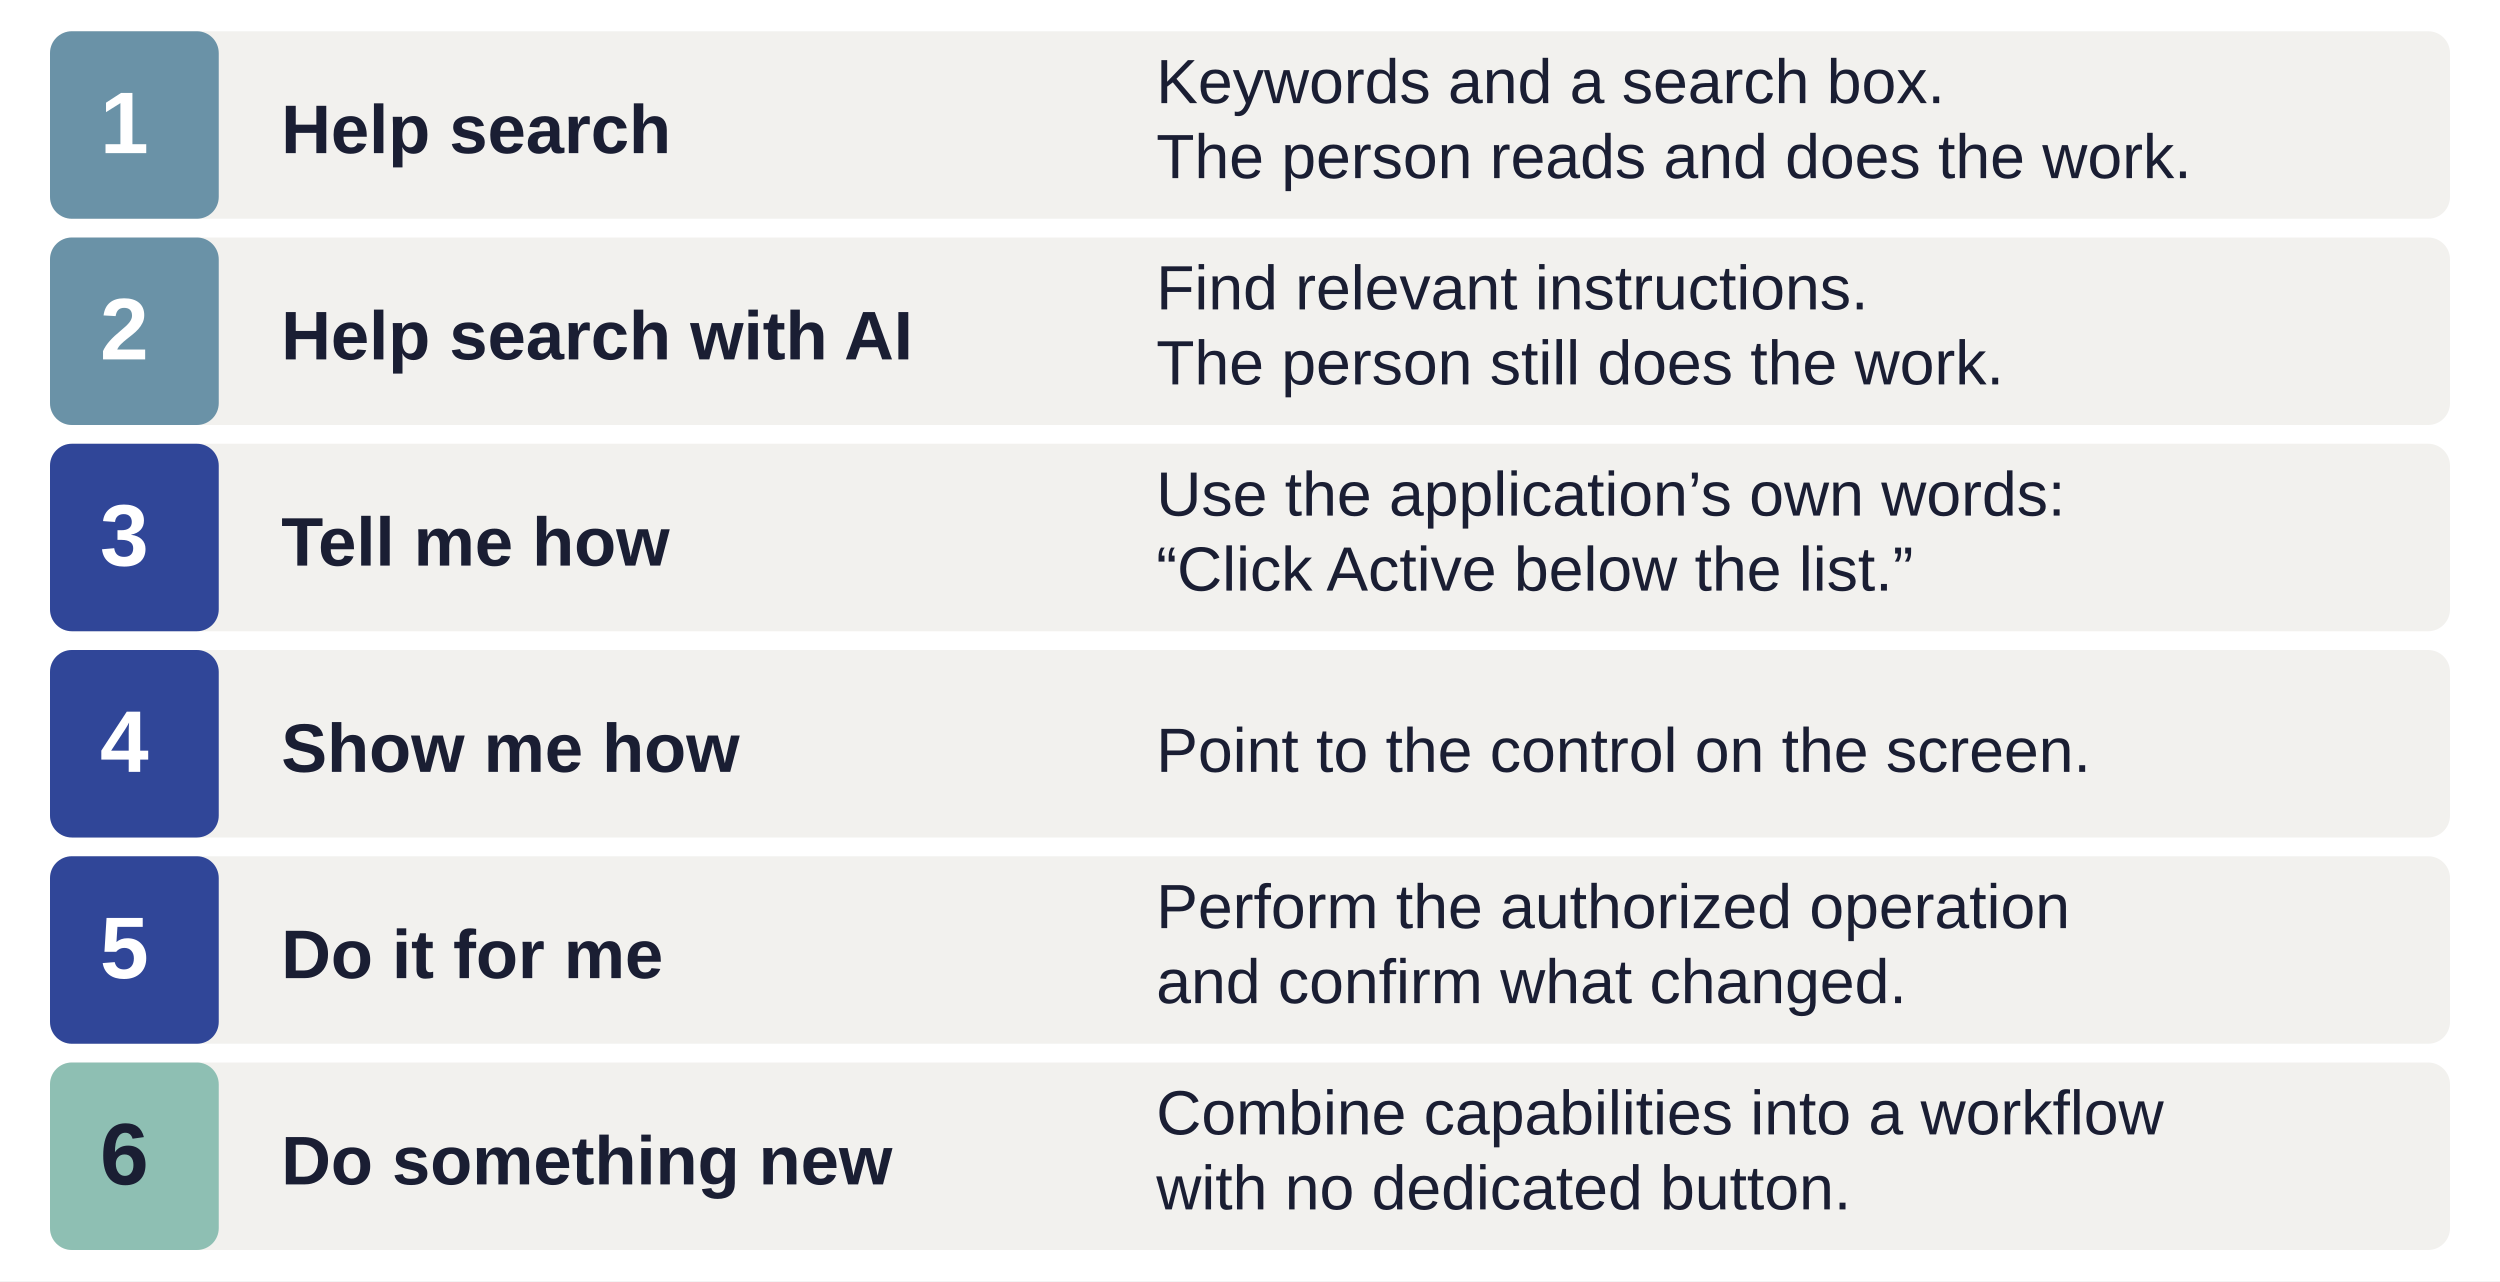
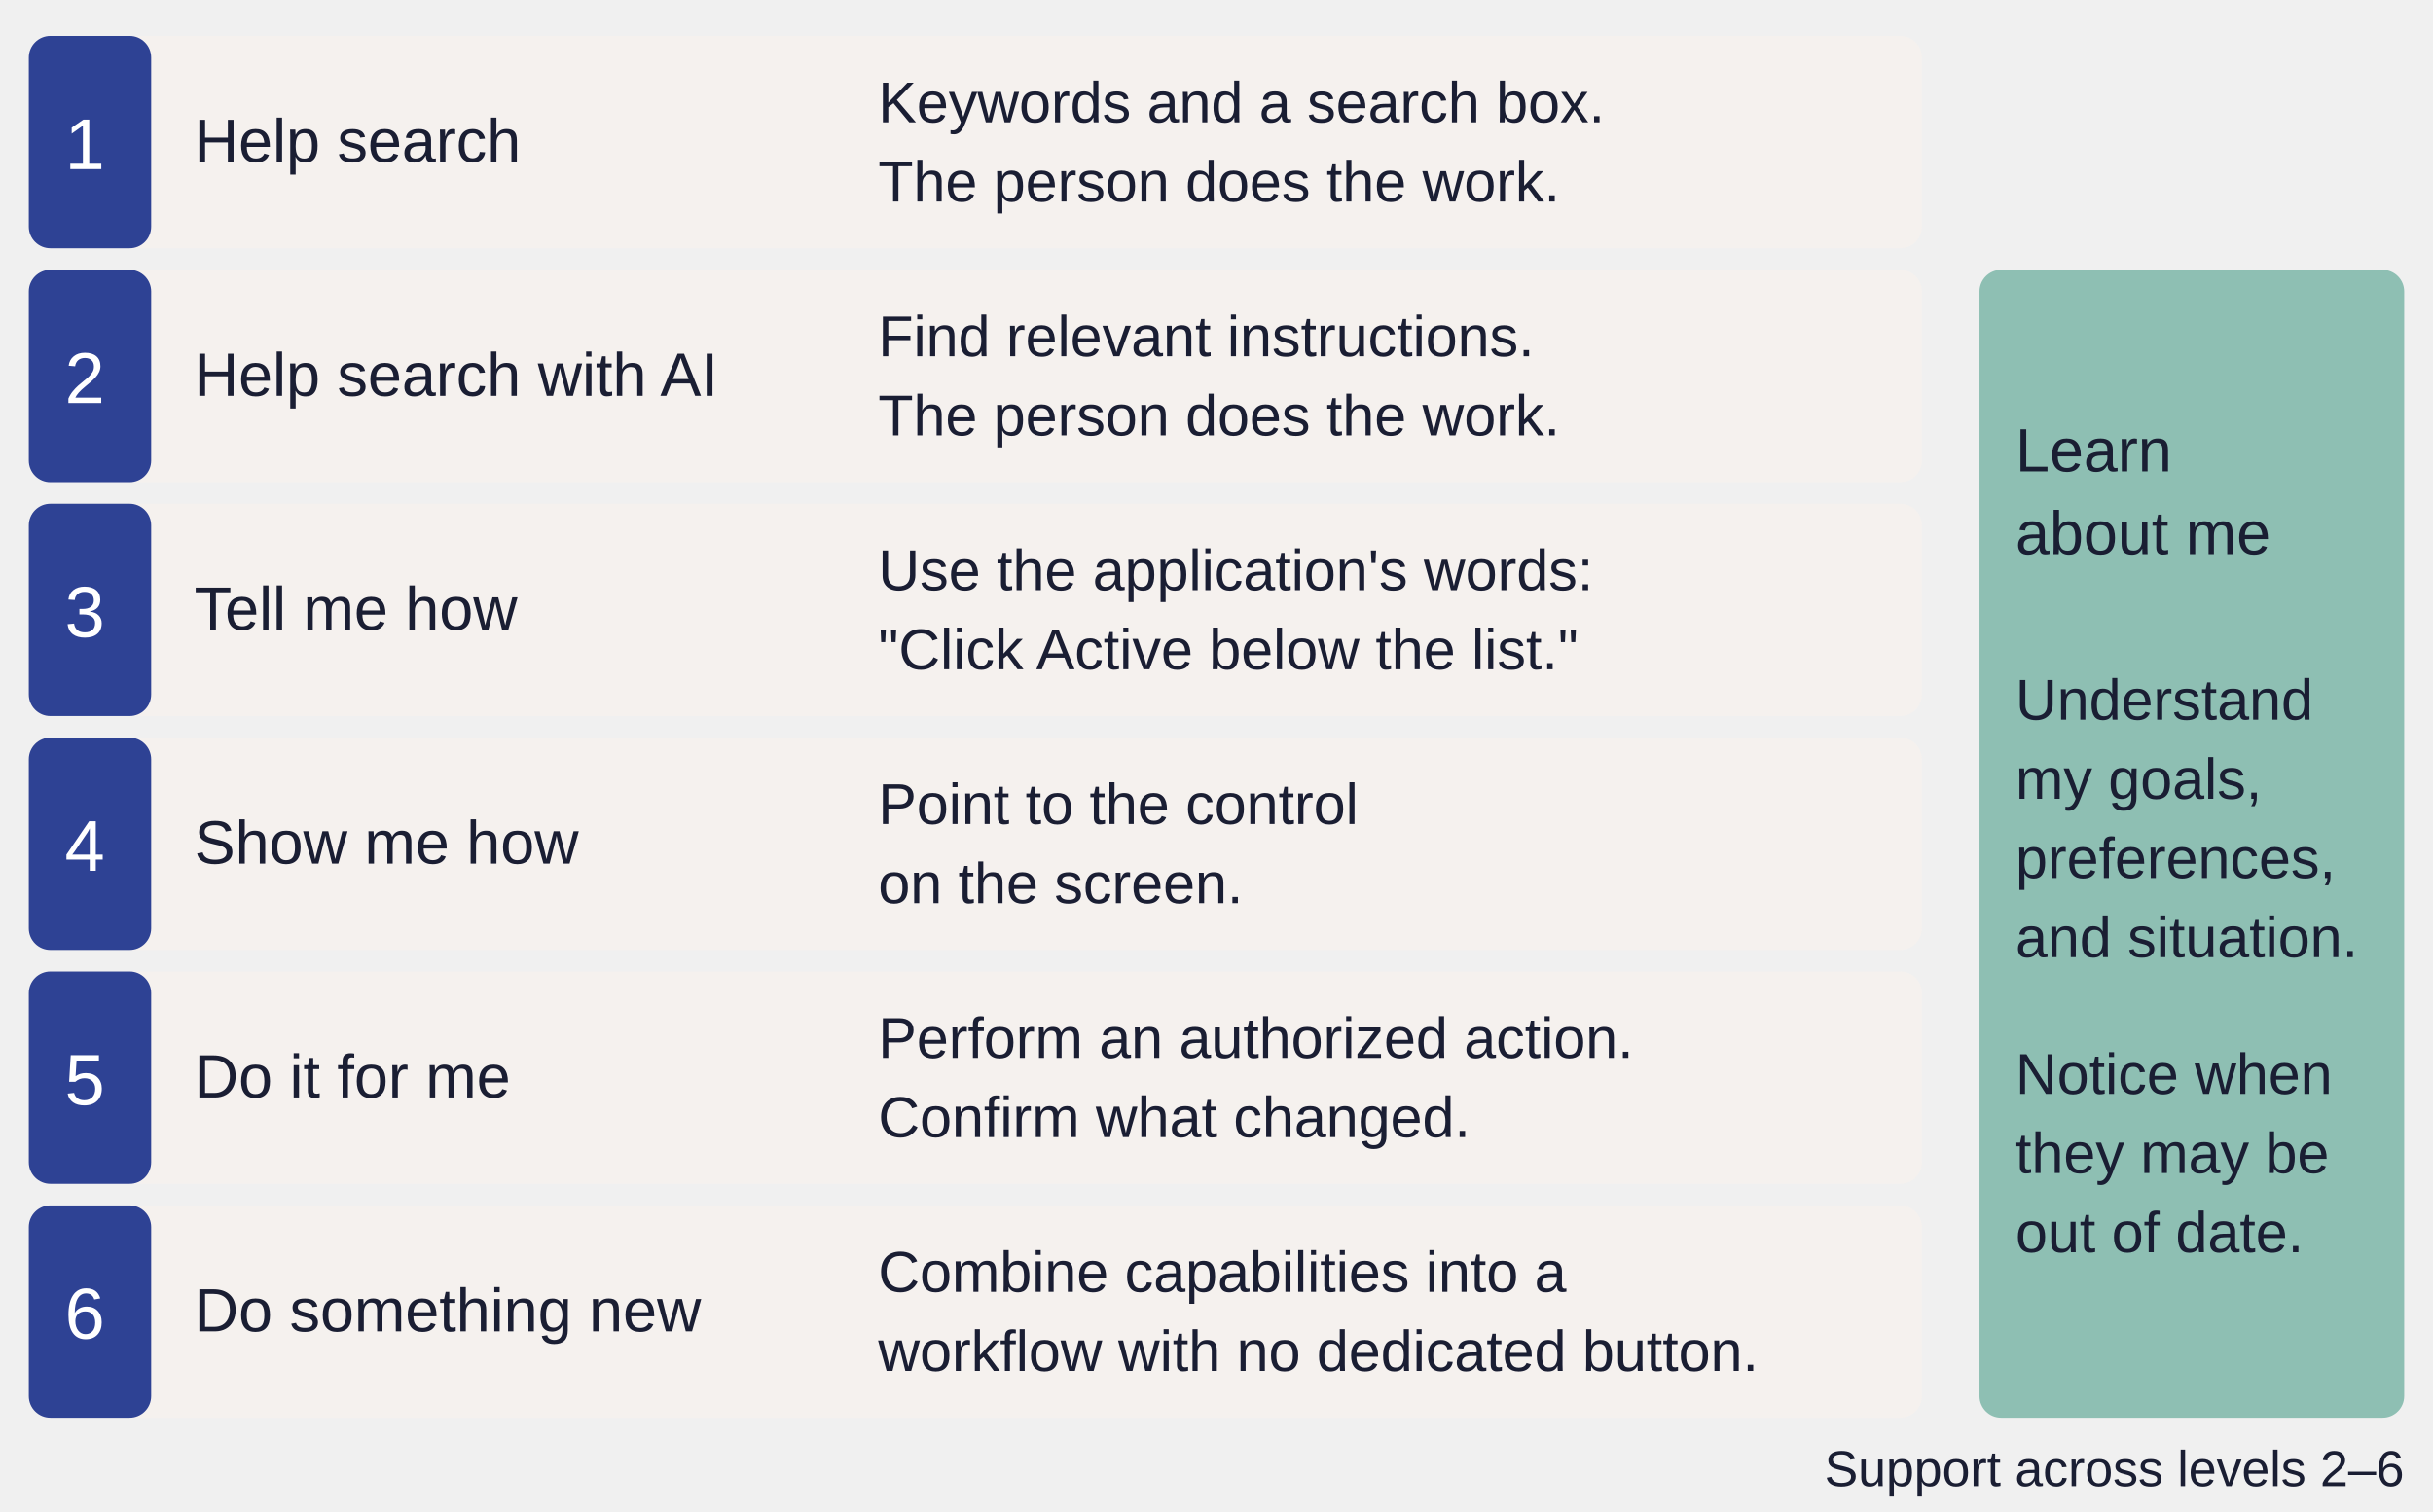
- <svg xmlns="http://www.w3.org/2000/svg" width="800" height="410" viewBox="0 0 800 410" role="img" aria-label="Six levels of assistance, grouped into finding help, working with a partner, and composing new workflows.">
-   <rect width="800" height="410" fill="white" />
-   <rect x="16" y="10" width="768" height="60" rx="7" fill="#f2f1ee" />
-   <rect x="16" y="10" width="54" height="60" rx="7" fill="#6a92a7" />
-   <text xml:space="preserve" x="32" y="49" font-family="Arial, sans-serif" font-size="28" fill="white" font-weight="700">1</text>
-   <text xml:space="preserve" x="90" y="49" font-family="Arial, sans-serif" font-size="22" fill="#1a1e33" font-weight="700">Help search</text>
-   <text xml:space="preserve" x="370" y="33" font-family="Arial, sans-serif" font-size="20" fill="#1a1e33">Keywords and a search box.</text>
-   <text xml:space="preserve" x="370" y="57" font-family="Arial, sans-serif" font-size="20" fill="#1a1e33">The person reads and does the work.</text>
-   <rect x="16" y="76" width="768" height="60" rx="7" fill="#f2f1ee" />
-   <rect x="16" y="76" width="54" height="60" rx="7" fill="#6a92a7" />
-   <text xml:space="preserve" x="32" y="115" font-family="Arial, sans-serif" font-size="28" fill="white" font-weight="700">2</text>
-   <text xml:space="preserve" x="90" y="115" font-family="Arial, sans-serif" font-size="22" fill="#1a1e33" font-weight="700">Help search with AI</text>
-   <text xml:space="preserve" x="370" y="99" font-family="Arial, sans-serif" font-size="20" fill="#1a1e33">Find relevant instructions.</text>
-   <text xml:space="preserve" x="370" y="123" font-family="Arial, sans-serif" font-size="20" fill="#1a1e33">The person still does the work.</text>
-   <rect x="16" y="142" width="768" height="60" rx="7" fill="#f2f1ee" />
-   <rect x="16" y="142" width="54" height="60" rx="7" fill="#304698" />
-   <text xml:space="preserve" x="32" y="181" font-family="Arial, sans-serif" font-size="28" fill="white" font-weight="700">3</text>
-   <text xml:space="preserve" x="90" y="181" font-family="Arial, sans-serif" font-size="22" fill="#1a1e33" font-weight="700">Tell me how</text>
-   <text xml:space="preserve" x="370" y="165" font-family="Arial, sans-serif" font-size="20" fill="#1a1e33">Use the application’s own words:</text>
-   <text xml:space="preserve" x="370" y="189" font-family="Arial, sans-serif" font-size="20" fill="#1a1e33">“Click Active below the list.”</text>
-   <rect x="16" y="208" width="768" height="60" rx="7" fill="#f2f1ee" />
-   <rect x="16" y="208" width="54" height="60" rx="7" fill="#304698" />
-   <text xml:space="preserve" x="32" y="247" font-family="Arial, sans-serif" font-size="28" fill="white" font-weight="700">4</text>
-   <text xml:space="preserve" x="90" y="247" font-family="Arial, sans-serif" font-size="22" fill="#1a1e33" font-weight="700">Show me how</text>
-   <text xml:space="preserve" x="370" y="247" font-family="Arial, sans-serif" font-size="20" fill="#1a1e33">Point to the control on the screen.</text>
-   <rect x="16" y="274" width="768" height="60" rx="7" fill="#f2f1ee" />
-   <rect x="16" y="274" width="54" height="60" rx="7" fill="#304698" />
-   <text xml:space="preserve" x="32" y="313" font-family="Arial, sans-serif" font-size="28" fill="white" font-weight="700">5</text>
-   <text xml:space="preserve" x="90" y="313" font-family="Arial, sans-serif" font-size="22" fill="#1a1e33" font-weight="700">Do it for me</text>
-   <text xml:space="preserve" x="370" y="297" font-family="Arial, sans-serif" font-size="20" fill="#1a1e33">Perform the authorized operation</text>
-   <text xml:space="preserve" x="370" y="321" font-family="Arial, sans-serif" font-size="20" fill="#1a1e33">and confirm what changed.</text>
-   <rect x="16" y="340" width="768" height="60" rx="7" fill="#f2f1ee" />
-   <rect x="16" y="340" width="54" height="60" rx="7" fill="#8ebfb3" />
-   <text xml:space="preserve" x="32" y="379" font-family="Arial, sans-serif" font-size="28" fill="#1a1e33" font-weight="700">6</text>
-   <text xml:space="preserve" x="90" y="379" font-family="Arial, sans-serif" font-size="22" fill="#1a1e33" font-weight="700">Do something new</text>
-   <text xml:space="preserve" x="370" y="363" font-family="Arial, sans-serif" font-size="20" fill="#1a1e33">Combine capabilities into a workflow</text>
-   <text xml:space="preserve" x="370" y="387" font-family="Arial, sans-serif" font-size="20" fill="#1a1e33">with no dedicated button.</text>
+ <svg xmlns="http://www.w3.org/2000/svg" width="676" height="420" viewBox="0 0 676 420" role="img" aria-label="Six levels of assistance, with levels two through six supported by learning about the person and noticing when their information may be out of date.">
+   <g font-family="Arial,sans-serif" fill="#1a1e33">
+     <rect x="8" y="10" width="526" height="59" rx="6" fill="#f5f1ee" />
+     <rect x="8" y="10" width="34" height="59" rx="6" fill="#2e4294" />
+     <text x="18" y="47" fill="white" font-size="20">1</text>
+     <text x="54" y="45" font-size="17">Help search</text>
+     <text x="244" y="34" font-size="16">Keywords and a search box.</text>
+     <text x="244" y="56" font-size="16">The person does the work.</text>
+     <rect x="8" y="75" width="526" height="59" rx="6" fill="#f5f1ee" />
+     <rect x="8" y="75" width="34" height="59" rx="6" fill="#2e4294" />
+     <text x="18" y="112" fill="white" font-size="20">2</text>
+     <text x="54" y="110" font-size="17">Help search with AI</text>
+     <text x="244" y="99" font-size="16">Find relevant instructions.</text>
+     <text x="244" y="121" font-size="16">The person does the work.</text>
+     <rect x="8" y="140" width="526" height="59" rx="6" fill="#f5f1ee" />
+     <rect x="8" y="140" width="34" height="59" rx="6" fill="#2e4294" />
+     <text x="18" y="177" fill="white" font-size="20">3</text>
+     <text x="54" y="175" font-size="17">Tell me how</text>
+     <text x="244" y="164" font-size="16">Use the application's words:</text>
+     <text x="244" y="186" font-size="16">"Click Active below the list."</text>
+     <rect x="8" y="205" width="526" height="59" rx="6" fill="#f5f1ee" />
+     <rect x="8" y="205" width="34" height="59" rx="6" fill="#2e4294" />
+     <text x="18" y="242" fill="white" font-size="20">4</text>
+     <text x="54" y="240" font-size="17">Show me how</text>
+     <text x="244" y="229" font-size="16">Point to the control</text>
+     <text x="244" y="251" font-size="16">on the screen.</text>
+     <rect x="8" y="270" width="526" height="59" rx="6" fill="#f5f1ee" />
+     <rect x="8" y="270" width="34" height="59" rx="6" fill="#2e4294" />
+     <text x="18" y="307" fill="white" font-size="20">5</text>
+     <text x="54" y="305" font-size="17">Do it for me</text>
+     <text x="244" y="294" font-size="16">Perform an authorized action.</text>
+     <text x="244" y="316" font-size="16">Confirm what changed.</text>
+     <rect x="8" y="335" width="526" height="59" rx="6" fill="#f5f1ee" />
+     <rect x="8" y="335" width="34" height="59" rx="6" fill="#2e4294" />
+     <text x="18" y="372" fill="white" font-size="20">6</text>
+     <text x="54" y="370" font-size="17">Do something new</text>
+     <text x="244" y="359" font-size="16">Combine capabilities into a</text>
+     <text x="244" y="381" font-size="16">workflow with no dedicated button.</text>
+     <rect x="550" y="75" width="118" height="319" rx="6" fill="#8ebfb3" />
+     <text x="560" y="131" font-size="17">Learn</text>
+     <text x="560" y="154" font-size="17">about me</text>
+     <text x="560" y="200" font-size="16">Understand</text>
+     <text x="560" y="222" font-size="16">my goals,</text>
+     <text x="560" y="244" font-size="16">preferences,</text>
+     <text x="560" y="266" font-size="16">and situation.</text>
+     <text x="560" y="304" font-size="16">Notice when</text>
+     <text x="560" y="326" font-size="16">they may be</text>
+     <text x="560" y="348" font-size="16">out of date.</text>
+     <text x="668" y="413" text-anchor="end" font-size="14">Support across levels 2–6</text>
+   </g>
</svg>
